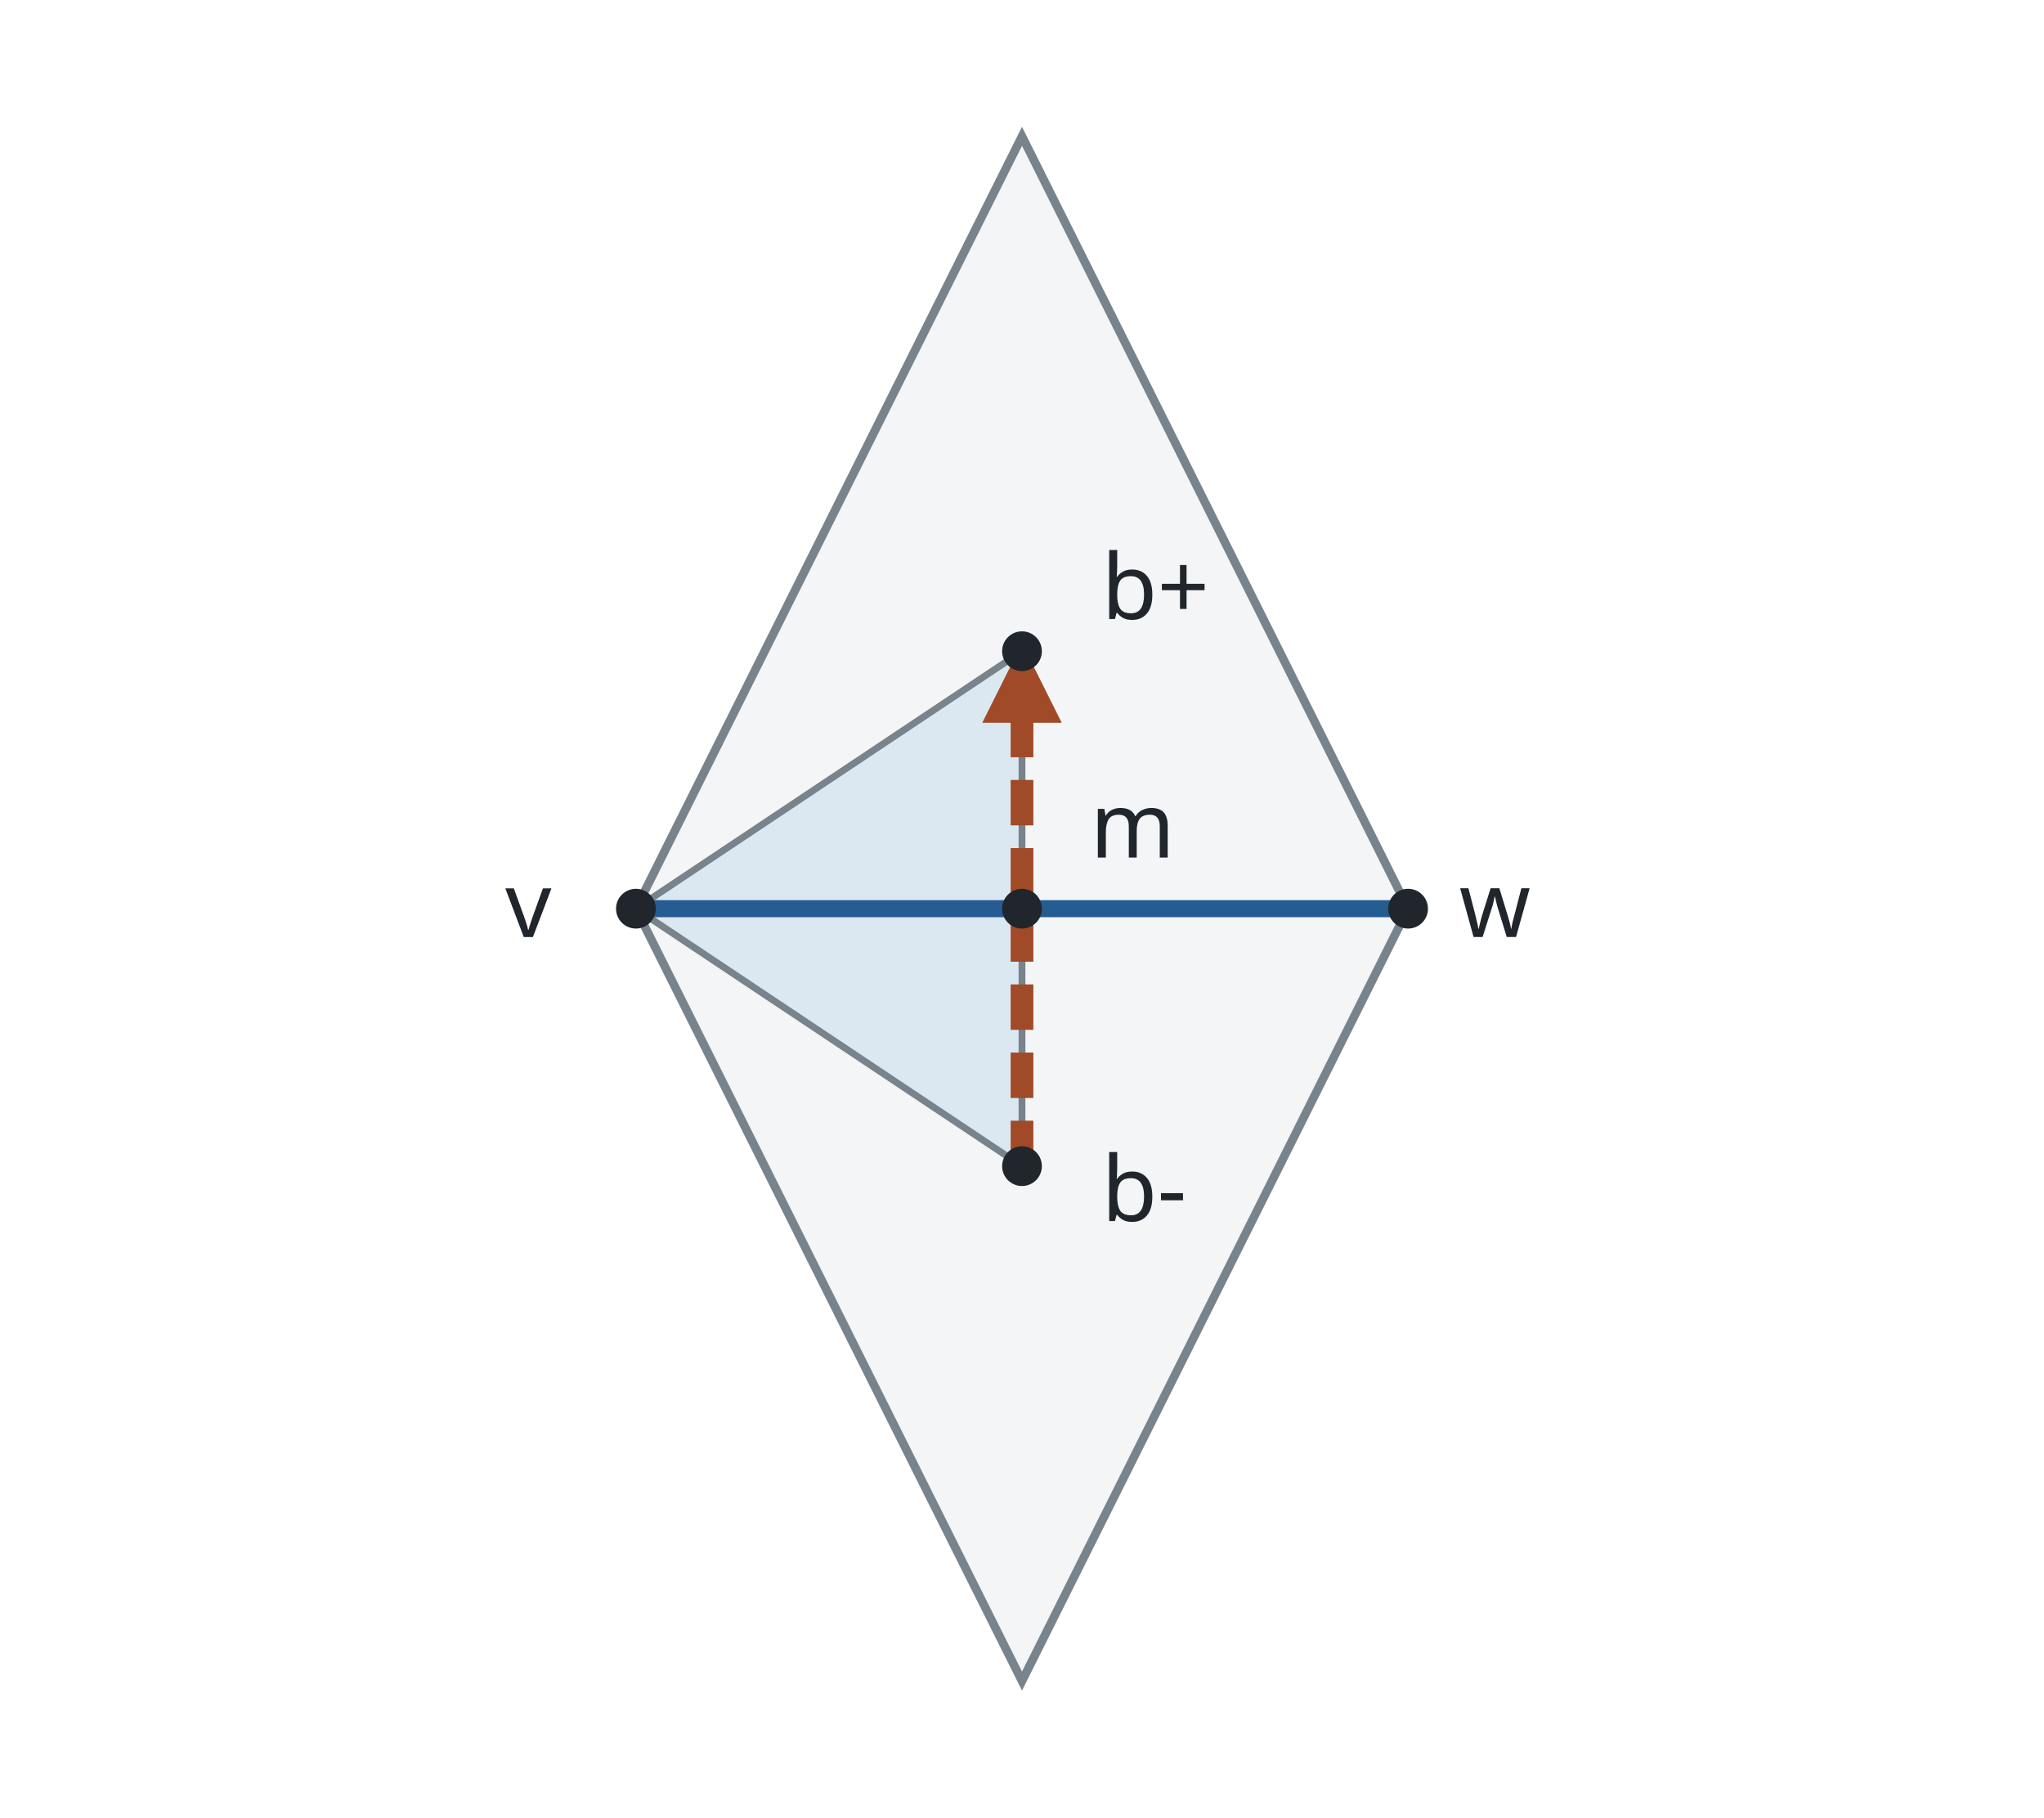
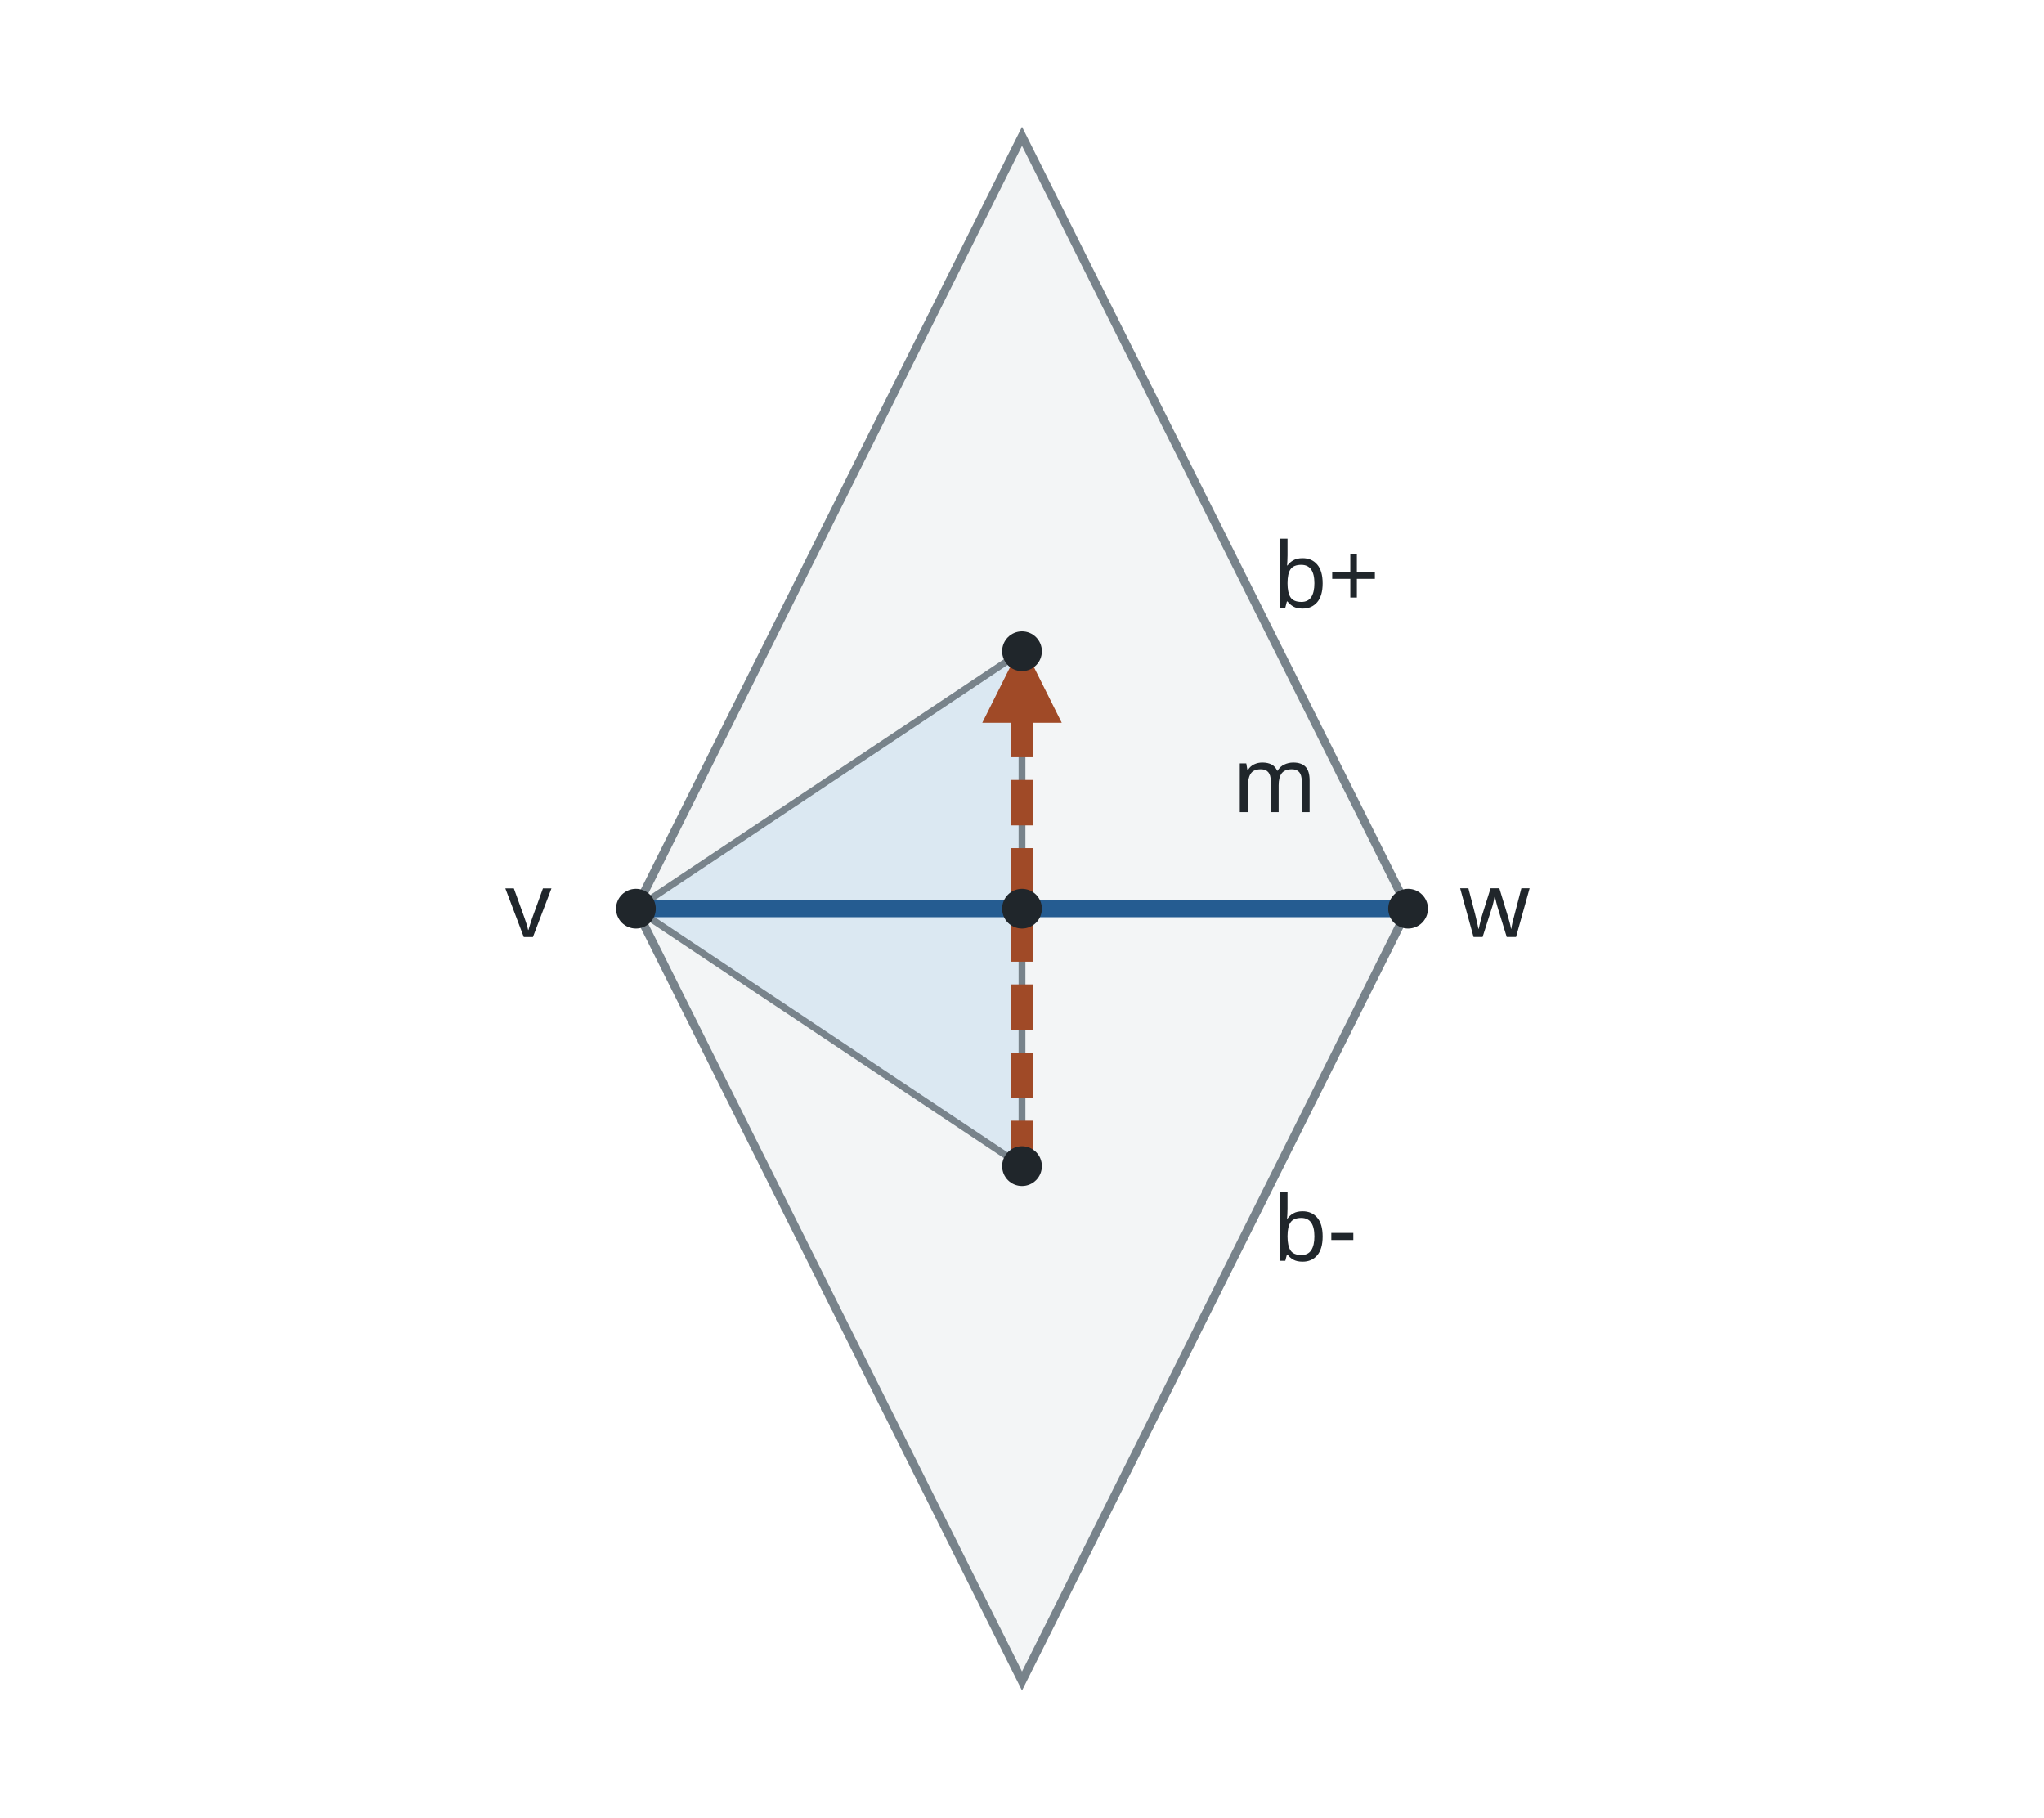
<svg xmlns="http://www.w3.org/2000/svg" viewBox="0 0 360 320" data-layout-lint="strict" role="img" aria-labelledby="title desc">
  <defs>
    <marker id="arrow" viewBox="0 0 10 10" refX="9" refY="5" markerWidth="3.5" markerHeight="3.5" orient="auto-start-reverse">
      <path d="M0 0 L10 5 L0 10 Z" fill="#a04a27" />
    </marker>
  </defs>
  <path d="M112 160 L248 160 L180 24 Z M112 160 L248 160 L180 296 Z" fill="#f3f5f6" stroke="#78838b" stroke-width="1.5" />
  <path d="M112 160 L180 160 L180 114.667 Z M112 160 L180 160 L180 205.333 Z" fill="#dbe8f2" stroke="#78838b" stroke-width="1.2" />
  <path d="M112 160 L248 160" stroke="#255c91" stroke-width="3" fill="none" data-series-group="edges" data-series-label="primal" />
  <path d="M180 205.333 L180 160 L180 114.667" stroke="#a04a27" stroke-width="4" stroke-dasharray="8 4" marker-end="url(#arrow)" fill="none" data-series-group="edges" data-series-label="dual" />
  <g fill="#20262b">
    <circle cx="112" cy="160" r="3.5" />
    <circle cx="248" cy="160" r="3.5" />
    <circle cx="180" cy="160" r="3.5" />
    <circle cx="180" cy="114.667" r="3.5" />
    <circle cx="180" cy="205.333" r="3.5" />
  </g>
  <g font-family="sans-serif" font-size="16" fill="#20262b">
    <text x="89" y="165">v</text>
    <text x="257" y="165">w</text>
-     <text x="192" y="151">m</text>
-     <text x="194" y="109">b+</text>
-     <text x="194" y="215">b-</text>
+     <text x="217" y="143">m</text>
+     <text x="224" y="107">b+</text>
+     <text x="224" y="222">b-</text>
  </g>
</svg>
